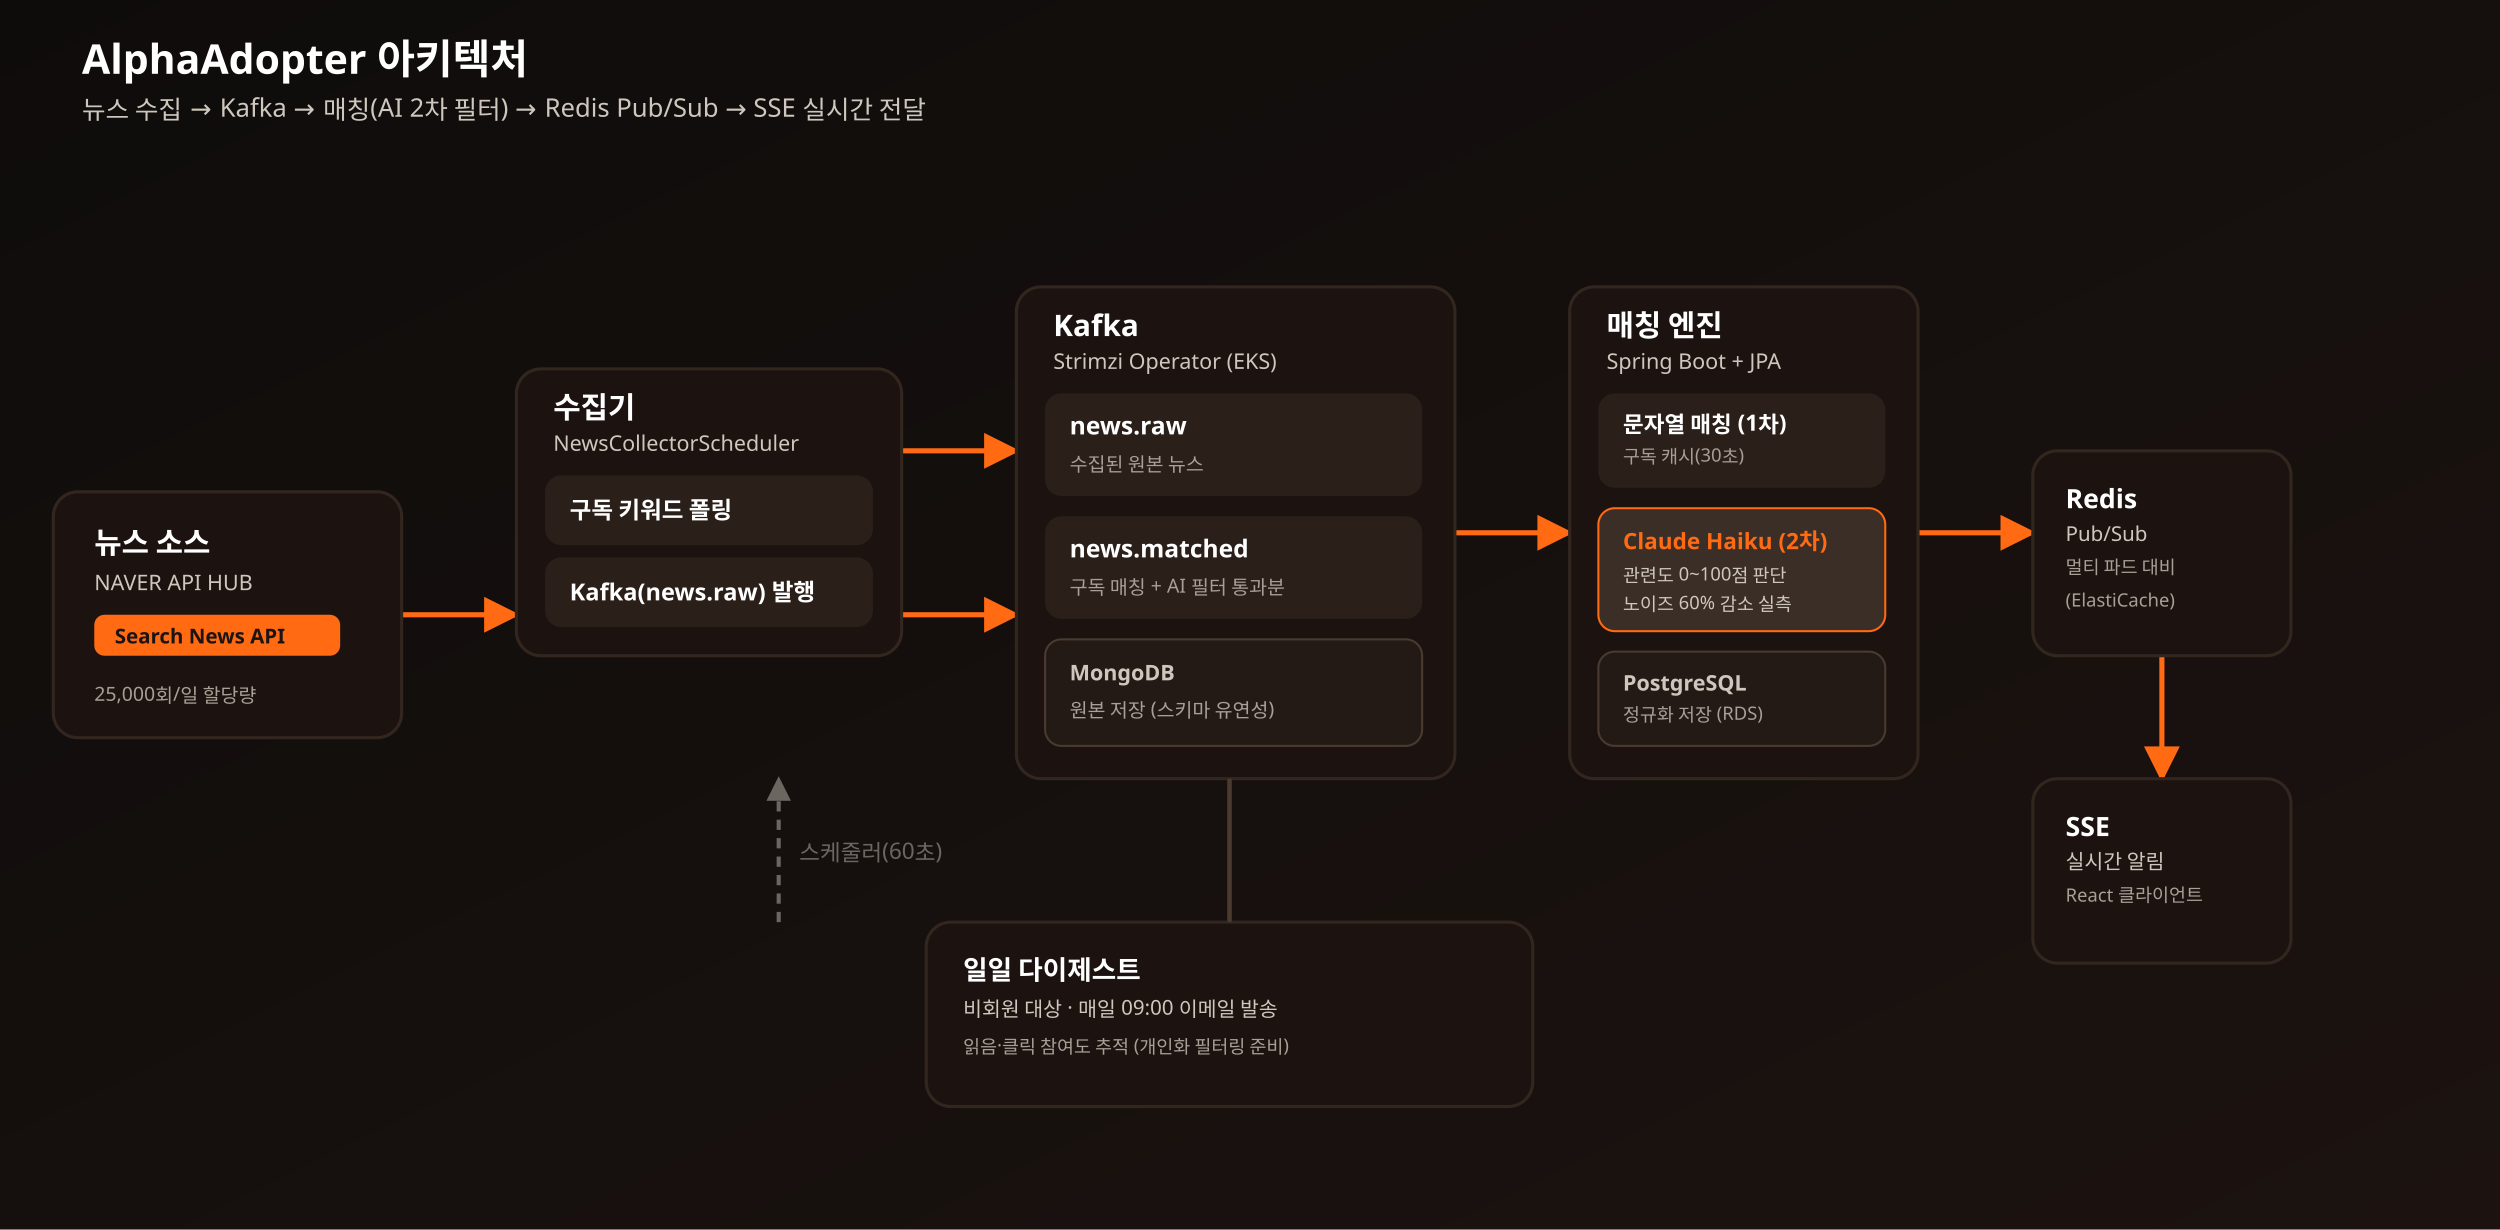
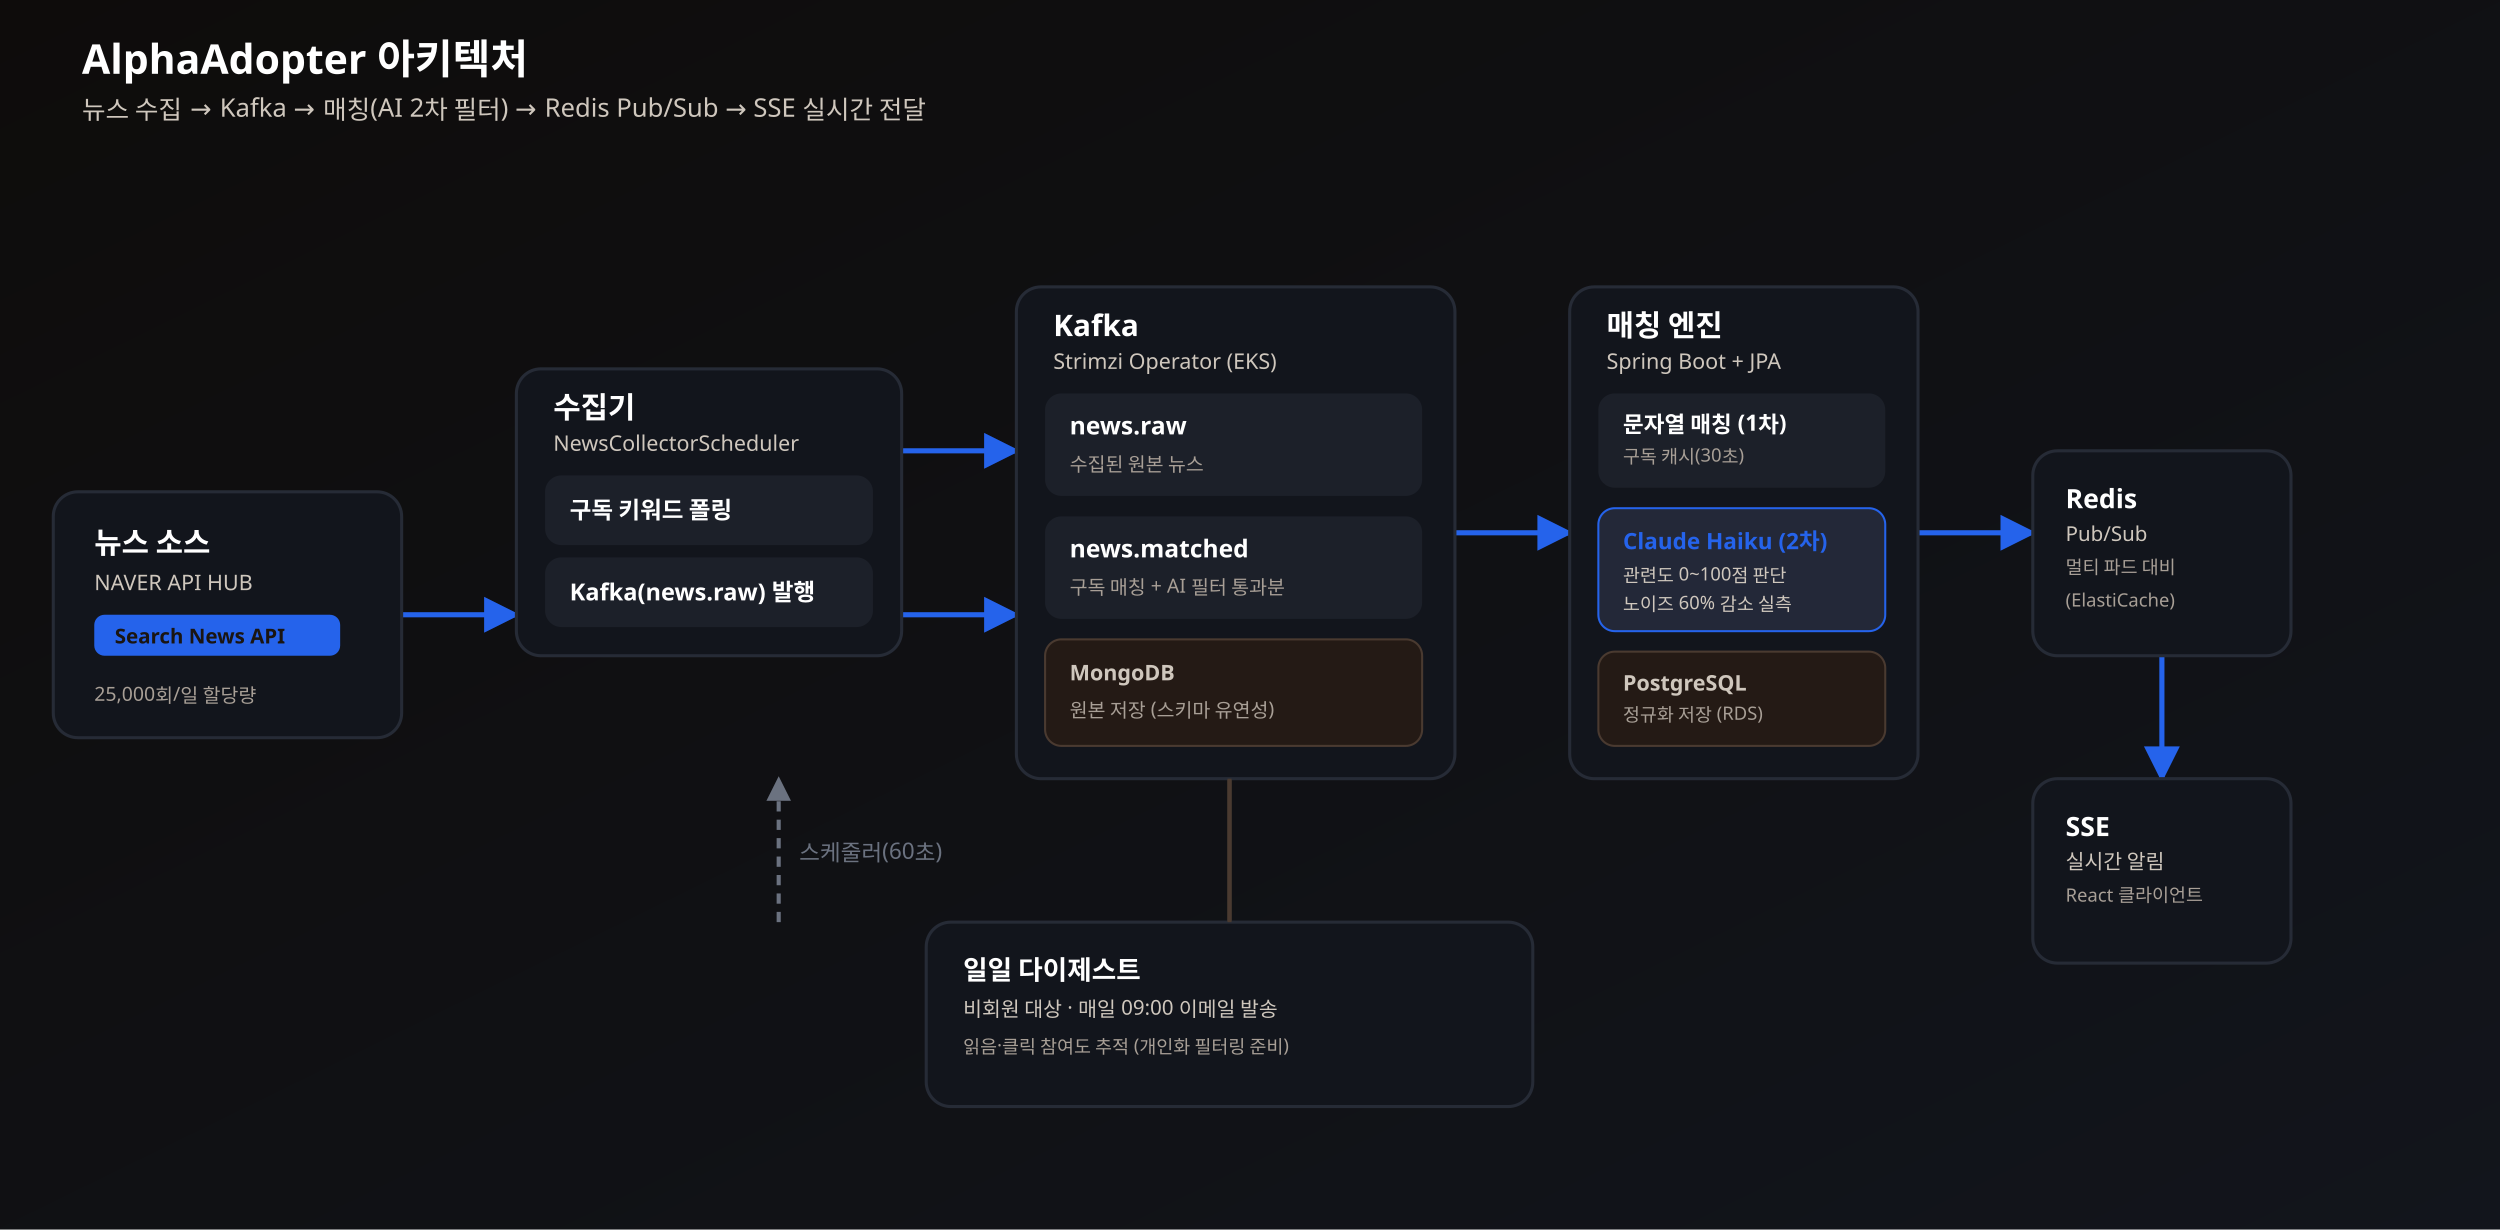
<svg xmlns="http://www.w3.org/2000/svg" viewBox="0 0 1220 600" font-family="Noto Sans KR, Segoe UI, sans-serif">
  <defs>
    <linearGradient id="bgAA" x1="0" y1="0" x2="1" y2="1">
      <stop offset="0%" stop-color="#0e0c0b" />
-       <stop offset="100%" stop-color="#1c1310" />
+       <stop offset="100%" stop-color="#12151c" />
    </linearGradient>
    <marker id="arrowAA" viewBox="0 0 10 10" refX="9" refY="5" markerWidth="7" markerHeight="7" orient="auto-start-reverse">
-       <path d="M0,0 L10,5 L0,10 z" fill="#FF6A13" />
+       <path d="M0,0 L10,5 L0,10 z" fill="#2563EB" />
    </marker>
    <marker id="arrowMutedAA" viewBox="0 0 10 10" refX="9" refY="5" markerWidth="6" markerHeight="6" orient="auto-start-reverse">
-       <path d="M0,0 L10,5 L0,10 z" fill="#6b6660" />
+       <path d="M0,0 L10,5 L0,10 z" fill="#6b7280" />
    </marker>
  </defs>
  <rect x="0" y="0" width="1220" height="600" fill="url(#bgAA)" />
  <text x="40" y="36" fill="#ffffff" font-size="20" font-weight="800">AlphaAdopter 아키텍처</text>
  <text x="40" y="58" fill="#cfc7bd" font-size="12.5">뉴스 수집 → Kafka → 매칭(AI 2차 필터) → Redis Pub/Sub → SSE 실시간 전달</text>
-   <line x1="196" y1="300" x2="252" y2="300" stroke="#FF6A13" stroke-width="2.5" marker-end="url(#arrowAA)" />
-   <line x1="440" y1="220" x2="496" y2="220" stroke="#FF6A13" stroke-width="2.5" marker-end="url(#arrowAA)" />
-   <line x1="440" y1="300" x2="496" y2="300" stroke="#FF6A13" stroke-width="2.5" marker-end="url(#arrowAA)" />
-   <line x1="710" y1="260" x2="766" y2="260" stroke="#FF6A13" stroke-width="2.5" marker-end="url(#arrowAA)" />
-   <line x1="936" y1="260" x2="992" y2="260" stroke="#FF6A13" stroke-width="2.5" marker-end="url(#arrowAA)" />
-   <line x1="1055" y1="320" x2="1055" y2="380" stroke="#FF6A13" stroke-width="2.5" marker-end="url(#arrowAA)" />
-   <line x1="380" y1="450" x2="380" y2="380" stroke="#6b6660" stroke-width="2" stroke-dasharray="5,4" marker-end="url(#arrowMutedAA)" />
-   <text x="390" y="420" fill="#6b6660" font-size="11">스케줄러(60초)</text>
+   <line x1="196" y1="300" x2="252" y2="300" stroke="#2563EB" stroke-width="2.5" marker-end="url(#arrowAA)" />
+   <line x1="440" y1="220" x2="496" y2="220" stroke="#2563EB" stroke-width="2.5" marker-end="url(#arrowAA)" />
+   <line x1="440" y1="300" x2="496" y2="300" stroke="#2563EB" stroke-width="2.5" marker-end="url(#arrowAA)" />
+   <line x1="710" y1="260" x2="766" y2="260" stroke="#2563EB" stroke-width="2.5" marker-end="url(#arrowAA)" />
+   <line x1="936" y1="260" x2="992" y2="260" stroke="#2563EB" stroke-width="2.5" marker-end="url(#arrowAA)" />
+   <line x1="1055" y1="320" x2="1055" y2="380" stroke="#2563EB" stroke-width="2.5" marker-end="url(#arrowAA)" />
+   <line x1="380" y1="450" x2="380" y2="380" stroke="#6b7280" stroke-width="2" stroke-dasharray="5,4" marker-end="url(#arrowMutedAA)" />
+   <text x="390" y="420" fill="#6b7280" font-size="11">스케줄러(60초)</text>
  <line x1="600" y1="345" x2="600" y2="450" stroke="#4a3a30" stroke-width="2" />
  <g>
-     <rect x="26" y="240" width="170" height="120" rx="12" fill="#1c1310" stroke="#33261f" stroke-width="1.5" />
+     <rect x="26" y="240" width="170" height="120" rx="12" fill="#12151c" stroke="#262b36" stroke-width="1.5" />
    <text x="46" y="270" fill="#ffffff" font-size="14.5" font-weight="800">뉴스 소스</text>
    <text x="46" y="288" fill="#cfc7bd" font-size="10.5">NAVER API HUB</text>
-     <rect x="46" y="300" width="120" height="20" rx="5" fill="#FF6A13" />
+     <rect x="46" y="300" width="120" height="20" rx="5" fill="#2563EB" />
    <text x="56" y="314" fill="#1a1512" font-size="10" font-weight="700">Search News API</text>
    <text x="46" y="342" fill="#a89f96" font-size="9.5">25,000회/일 할당량</text>
  </g>
  <g>
-     <rect x="252" y="180" width="188" height="140" rx="12" fill="#1c1310" stroke="#33261f" stroke-width="1.5" />
+     <rect x="252" y="180" width="188" height="140" rx="12" fill="#12151c" stroke="#262b36" stroke-width="1.5" />
    <text x="270" y="204" fill="#ffffff" font-size="14.5" font-weight="800">수집기</text>
    <text x="270" y="220" fill="#cfc7bd" font-size="10.5">NewsCollectorScheduler</text>
-     <rect x="266" y="232" width="160" height="34" rx="8" fill="#2a1f19" />
+     <rect x="266" y="232" width="160" height="34" rx="8" fill="#1c2029" />
    <text x="278" y="253" fill="#ffffff" font-size="11.5" font-weight="700">구독 키워드 폴링</text>
-     <rect x="266" y="272" width="160" height="34" rx="8" fill="#2a1f19" />
+     <rect x="266" y="272" width="160" height="34" rx="8" fill="#1c2029" />
    <text x="278" y="293" fill="#ffffff" font-size="11.5" font-weight="700">Kafka(news.raw) 발행</text>
  </g>
  <g>
-     <rect x="496" y="140" width="214" height="240" rx="12" fill="#1c1310" stroke="#33261f" stroke-width="1.5" />
+     <rect x="496" y="140" width="214" height="240" rx="12" fill="#12151c" stroke="#262b36" stroke-width="1.5" />
    <text x="514" y="164" fill="#ffffff" font-size="14.5" font-weight="800">Kafka</text>
    <text x="514" y="180" fill="#cfc7bd" font-size="10.5">Strimzi Operator (EKS)</text>
-     <rect x="510" y="192" width="184" height="50" rx="8" fill="#2a1f19" />
+     <rect x="510" y="192" width="184" height="50" rx="8" fill="#1c2029" />
    <text x="522" y="212" fill="#ffffff" font-size="12" font-weight="700">news.raw</text>
    <text x="522" y="230" fill="#a89f96" font-size="9.5">수집된 원본 뉴스</text>
-     <rect x="510" y="252" width="184" height="50" rx="8" fill="#2a1f19" />
+     <rect x="510" y="252" width="184" height="50" rx="8" fill="#1c2029" />
    <text x="522" y="272" fill="#ffffff" font-size="12" font-weight="700">news.matched</text>
    <text x="522" y="290" fill="#a89f96" font-size="9.5">구독 매칭 + AI 필터 통과분</text>
    <rect x="510" y="312" width="184" height="52" rx="8" fill="#241a15" stroke="#4a3a30" />
    <text x="522" y="332" fill="#cfc7bd" font-size="10.5" font-weight="700">MongoDB</text>
    <text x="522" y="350" fill="#a89f96" font-size="9.5">원본 저장 (스키마 유연성)</text>
  </g>
  <g>
-     <rect x="766" y="140" width="170" height="240" rx="12" fill="#1c1310" stroke="#33261f" stroke-width="1.5" />
+     <rect x="766" y="140" width="170" height="240" rx="12" fill="#12151c" stroke="#262b36" stroke-width="1.5" />
    <text x="784" y="164" fill="#ffffff" font-size="14.5" font-weight="800">매칭 엔진</text>
    <text x="784" y="180" fill="#cfc7bd" font-size="10.5">Spring Boot + JPA</text>
-     <rect x="780" y="192" width="140" height="46" rx="8" fill="#2a1f19" />
+     <rect x="780" y="192" width="140" height="46" rx="8" fill="#1c2029" />
    <text x="792" y="211" fill="#ffffff" font-size="11" font-weight="700">문자열 매칭 (1차)</text>
    <text x="792" y="226" fill="#a89f96" font-size="9">구독 캐시(30초)</text>
-     <rect x="780" y="248" width="140" height="60" rx="8" fill="#3a2e26" stroke="#FF6A13" />
-     <text x="792" y="268" fill="#FF6A13" font-size="11" font-weight="800">Claude Haiku (2차)</text>
+     <rect x="780" y="248" width="140" height="60" rx="8" fill="#232838" stroke="#2563EB" />
+     <text x="792" y="268" fill="#2563EB" font-size="11" font-weight="800">Claude Haiku (2차)</text>
    <text x="792" y="284" fill="#cfc7bd" font-size="9">관련도 0~100점 판단</text>
    <text x="792" y="298" fill="#cfc7bd" font-size="9">노이즈 60% 감소 실측</text>
    <rect x="780" y="318" width="140" height="46" rx="8" fill="#241a15" stroke="#4a3a30" />
    <text x="792" y="337" fill="#cfc7bd" font-size="10.5" font-weight="700">PostgreSQL</text>
    <text x="792" y="352" fill="#a89f96" font-size="9">정규화 저장 (RDS)</text>
  </g>
  <g>
-     <rect x="992" y="220" width="126" height="100" rx="12" fill="#1c1310" stroke="#33261f" stroke-width="1.5" />
+     <rect x="992" y="220" width="126" height="100" rx="12" fill="#12151c" stroke="#262b36" stroke-width="1.5" />
    <text x="1008" y="248" fill="#ffffff" font-size="13" font-weight="800">Redis</text>
    <text x="1008" y="264" fill="#cfc7bd" font-size="10">Pub/Sub</text>
    <text x="1008" y="280" fill="#a89f96" font-size="9">멀티 파드 대비</text>
    <text x="1008" y="296" fill="#a89f96" font-size="9">(ElastiCache)</text>
  </g>
  <g>
-     <rect x="992" y="380" width="126" height="90" rx="12" fill="#1c1310" stroke="#33261f" stroke-width="1.5" />
+     <rect x="992" y="380" width="126" height="90" rx="12" fill="#12151c" stroke="#262b36" stroke-width="1.5" />
    <text x="1008" y="408" fill="#ffffff" font-size="13" font-weight="800">SSE</text>
    <text x="1008" y="424" fill="#cfc7bd" font-size="10">실시간 알림</text>
    <text x="1008" y="440" fill="#a89f96" font-size="9">React 클라이언트</text>
  </g>
  <g>
-     <rect x="452" y="450" width="296" height="90" rx="12" fill="#1c1310" stroke="#33261f" stroke-width="1.5" />
+     <rect x="452" y="450" width="296" height="90" rx="12" fill="#12151c" stroke="#262b36" stroke-width="1.5" />
    <text x="470" y="478" fill="#ffffff" font-size="13" font-weight="800">일일 다이제스트</text>
    <text x="470" y="496" fill="#cfc7bd" font-size="10">비회원 대상 · 매일 09:00 이메일 발송</text>
    <text x="470" y="514" fill="#a89f96" font-size="9">읽음·클릭 참여도 추적 (개인화 필터링 준비)</text>
  </g>
  <line x1="600" y1="450" x2="600" y2="380" stroke="#4a3a30" stroke-width="2" />
</svg>
